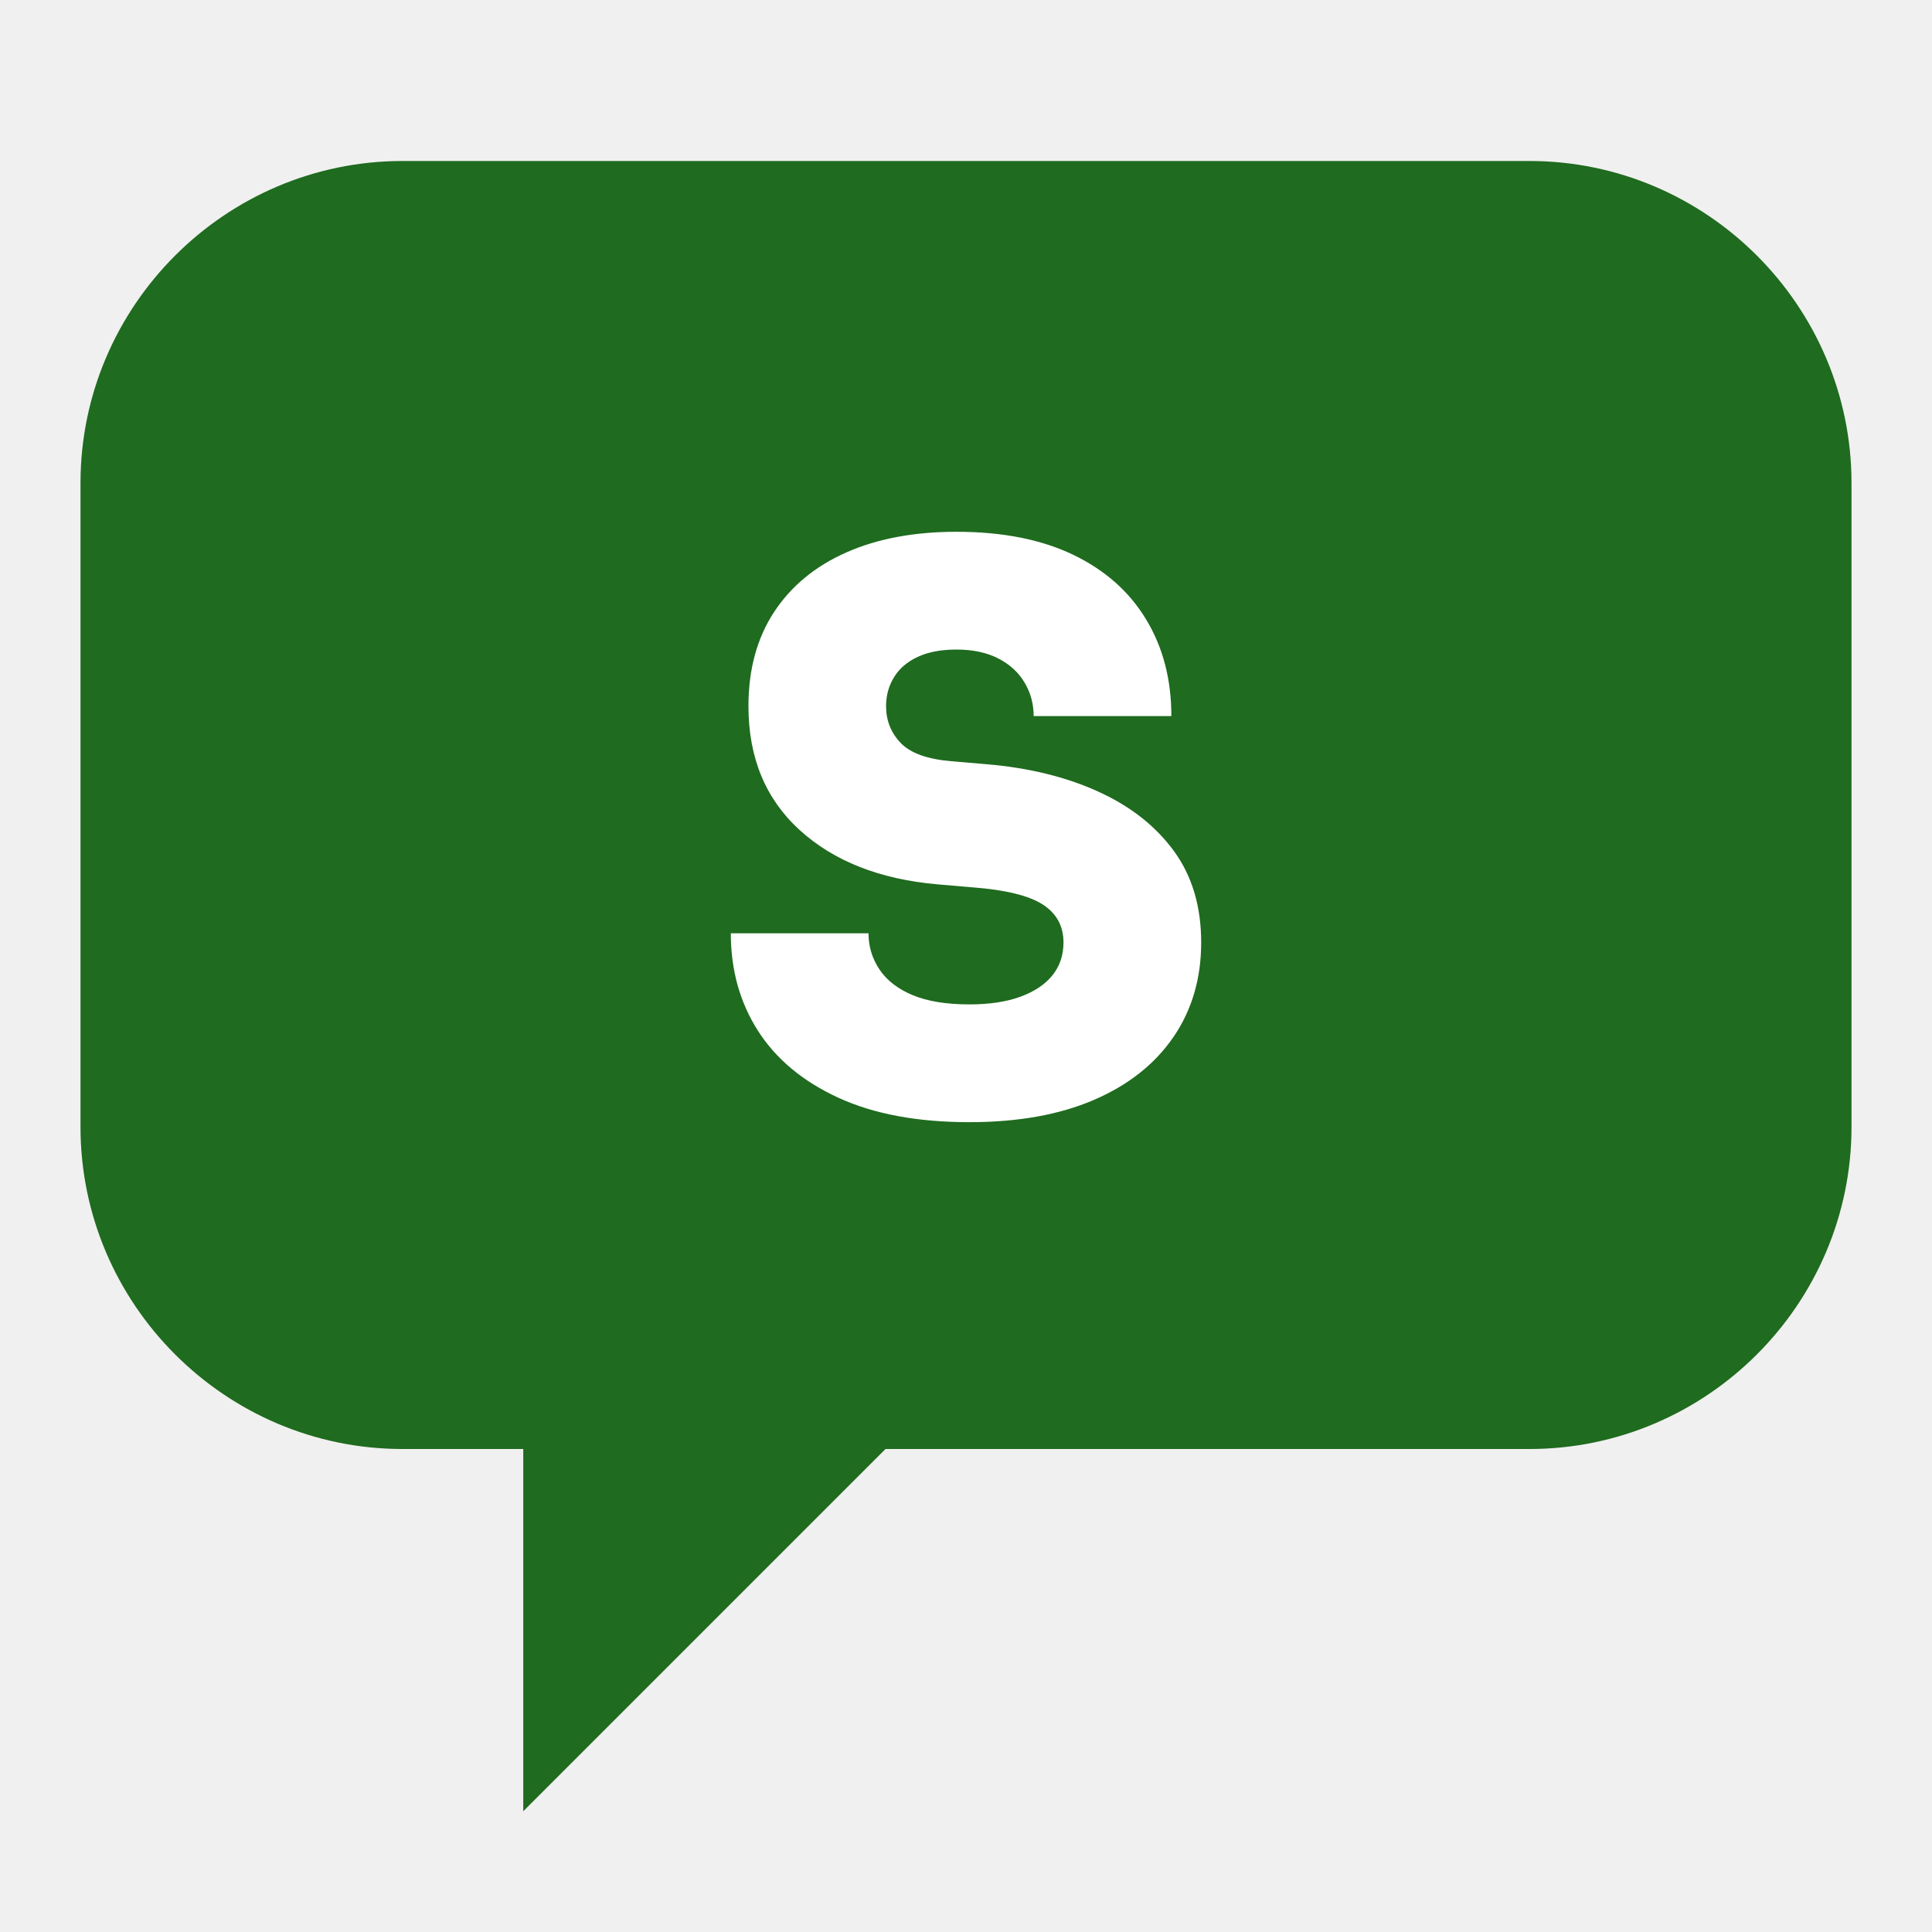
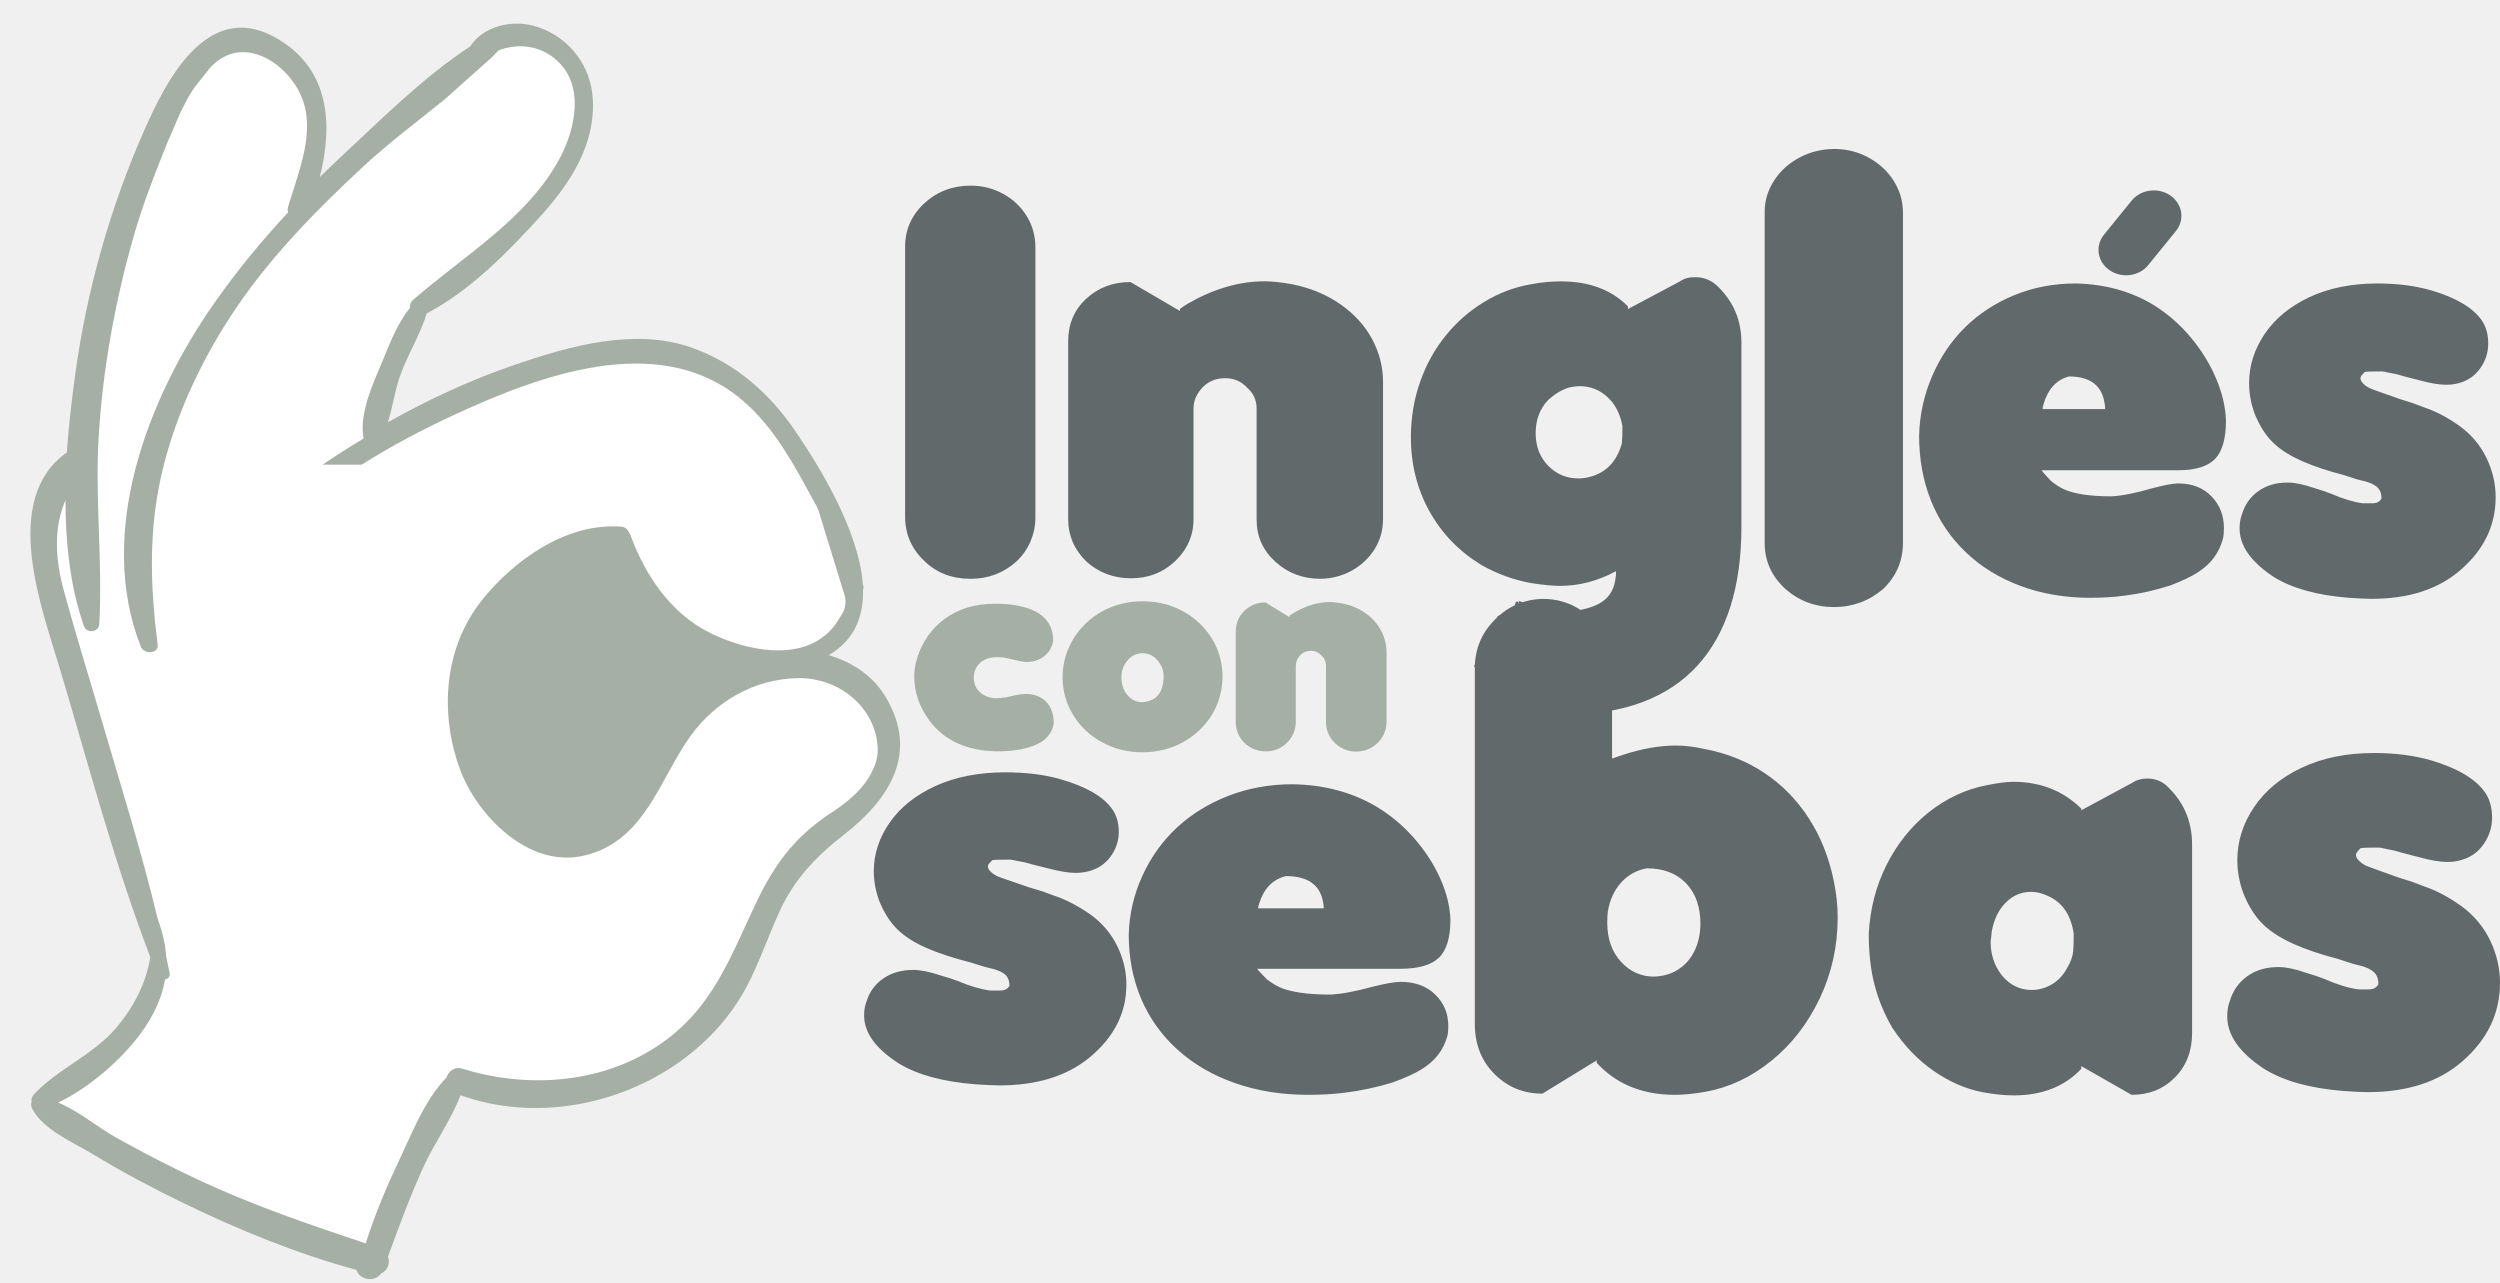
- <svg xmlns="http://www.w3.org/2000/svg" width="48" height="48" viewBox="0 0 48 48">
+ <svg xmlns="http://www.w3.org/2000/svg" width="575.02" height="295.05" viewBox="0 0 575.02 295.05">
  <g transform="translate(0 0) scale(1)">
-     <path d="M10 4h28c4.4 0 8 3.6 8 8v16c0 4.4-3.6 8-8 8H22l-9 9v-9h-3c-4.4 0-8-3.6-8-8V12c0-4.4 3.6-8 8-8Z" fill="#1F6B1F" />
-     <path d="M24.085 27.880Q22.148 27.880 20.827 27.272Q19.506 26.664 18.832 25.610Q18.157 24.555 18.157 23.187L21.578 23.187Q21.578 23.681 21.853 24.090Q22.128 24.498 22.679 24.726Q23.230 24.954 24.085 24.954Q24.826 24.954 25.349 24.764Q25.871 24.574 26.147 24.232Q26.422 23.890 26.422 23.415Q26.422 22.807 25.910 22.474Q25.396 22.142 24.180 22.047L23.288 21.971Q21.140 21.781 19.867 20.622Q18.595 19.463 18.595 17.544Q18.595 16.176 19.231 15.207Q19.867 14.238 21.026 13.725Q22.185 13.212 23.762 13.212Q25.473 13.212 26.660 13.782Q27.848 14.352 28.474 15.388Q29.102 16.423 29.102 17.791L25.681 17.791Q25.681 17.335 25.453 16.955Q25.226 16.575 24.798 16.357Q24.370 16.138 23.762 16.138Q23.192 16.138 22.803 16.319Q22.413 16.499 22.214 16.822Q22.014 17.145 22.014 17.544Q22.014 18.076 22.375 18.456Q22.736 18.836 23.630 18.912L24.523 18.988Q26.081 19.121 27.277 19.663Q28.474 20.204 29.159 21.135Q29.843 22.066 29.843 23.415Q29.843 24.764 29.149 25.771Q28.456 26.778 27.173 27.329Q25.890 27.880 24.085 27.880Z" fill="#FFFFFF" />
+     <path d="M203.7 160.29C200.79 155.42 196.01 152.28 190.6 150.69C196.55 147.24 198.65 141.81 198.5 135.63C198.51 135.6 198.52 135.58 198.53 135.56C198.66 135.08 198.6 134.65 198.44 134.28C197.53 121.97 188.39 107.13 182.81 98.98C176.96 90.44 169.24 83.57 159.11 79.97C146.07 75.33 131.04 79.58 118.6 83.83C108.37 87.32 98.57 91.86 89.22 97.12C90.27 93.79 90.8 90.11 91.81 87.05C93.5 81.95 96.62 77.21 98.13 72.09C108.19 66.85 116.97 57.82 124.33 49.71C131.27 42.06 136.97 33.16 136.35 22.76C135.91 15.25 131.16 8.76 123.72 6.22C118.06 4.28 111.17 5.97 108.14 10.68C97.2 17.85 87.31 27.82 78.01 36.46C76.5 37.86 75.02 39.29 73.55 40.73C76.65 28.55 75.89 15.4 62.99 8.44C47.32 0 37.92 19.28 33.28 29.74C25.36 47.62 19.94 66.82 17.31 86.05C16.52 91.82 15.8 97.89 15.38 104.05C0 114.92 9.71 140.2 13.8 153.9C20.4 176.02 26.28 198.49 34.56 220.12C33.67 226.08 30.68 231.77 26.66 236.49C21.33 242.73 13.16 245.89 7.75 251.78C7.31 252.26 7.17 252.89 7.26 253.47C7.11 253.93 7.13 254.44 7.33 254.85C9.79 259.83 16.57 262.58 21.3 265.44C28.08 269.55 35.1 273.3 42.26 276.76C54.84 282.85 68.33 288.4 82 292.09C82.62 294.38 86.17 295.05 87.68 292.9C89.16 292.27 89.8 290.5 89.23 289.07C91.76 282.13 94.28 275.24 97.36 268.48C99.84 263.01 103.75 257.6 105.92 251.92C129.16 260.22 156.99 250.27 169.83 230.2C173.91 223.82 176.18 216.44 179.3 209.64C182.64 202.35 187.55 197.1 193.96 192.11C204.85 183.65 211.34 173.09 203.7 160.29Z" fill="#A5AFA5" />
+     <path d="M201.88 172.01C201.44 162.89 193.21 155.77 183.39 155.98C173.36 156.2 164.5 161.45 158.9 169.18C151.68 179.14 148.38 193.56 134.29 196.81C121.38 199.79 109.68 187.3 105.89 177.18C102.8 168.94 102.05 159.62 104.33 151.07C104.36 150.97 104.38 150.87 104.41 150.76C104.41 150.76 104.41 150.76 104.41 150.76C105.64 146.3 107.69 142.06 110.66 138.28C117.86 129.14 130.07 120.15 142.88 121.14C143.8 121.22 144.37 121.74 144.58 122.37C144.74 122.53 144.88 122.72 144.96 122.95C148.29 132.03 154.02 140.97 163.37 145.6C171.36 149.56 184.04 152.41 191.07 144.93C191.57 144.41 192 143.86 192.37 143.3C192.39 143.26 192.42 143.23 192.44 143.2C192.53 143.06 192.62 142.92 192.7 142.77C192.7 142.77 192.7 142.77 192.7 142.78C192.93 142.41 193.14 142.07 193.32 141.78L193.32 141.78C194.38 140.41 194.78 138.6 194.23 136.82L188.36 117.73C188.25 117.38 188.11 117.04 187.94 116.72C187.94 116.72 187.94 116.72 187.95 116.71C187.96 116.71 187.97 116.7 187.98 116.69C187.05 114.99 186.15 113.4 185.37 111.96C181.27 104.41 176.58 96.55 169.52 91.06C150.75 76.47 124.16 86.35 104.9 95.22C97.42 98.66 90.13 102.49 83.21 106.87L74.21 106.87C77.33 104.74 80.5 102.74 83.63 100.85C82.54 95.31 85.72 88.4 87.81 83.43C89.59 79.16 91.32 74.47 94.33 70.78C94.23 70.15 94.43 69.48 95.08 68.92C106.84 58.67 121.43 50.22 128.85 36.21C132.35 29.61 134.57 19.46 127.85 13.69C123.97 10.36 119.09 9.94 114.7 11.57C114.12 12.19 113.52 12.79 112.91 13.39C112.82 13.46 112.72 13.54 112.63 13.63L102.05 23.06C102.05 23.06 102.04 23.06 102.04 23.05C95.9 28.03 89.49 32.82 83.83 38.05C73.19 47.88 62.9 58.35 54.78 70.16C46.91 81.62 40.66 94.63 37.43 107.95C34.12 121.61 34.52 134.45 36.26 148.25C36.54 150.46 33.1 150.56 32.39 148.74C22.11 122.59 33.84 91.76 49.3 69.7C54.43 62.38 60.12 55.44 66.25 48.86C66.14 48.47 66.13 48.02 66.28 47.52C68.58 39.69 72.73 30.36 69.35 22.25C66.24 14.77 56.19 7.69 48.69 15.19C48.5 15.37 48.35 15.58 48.17 15.77L44.67 20.18C43.42 22.04 42.32 24.13 41.29 26.33L38.94 31.82L38.9 31.82C38.81 32.03 38.73 32.24 38.64 32.44C38.48 32.84 38.32 33.24 38.16 33.63L38.16 33.65L38.16 33.65C37.91 34.27 37.66 34.89 37.41 35.5C34.81 41.96 32.38 48.51 30.5 55.19C26.4 69.79 23.7 84.74 22.73 99.82C21.78 114.42 23.64 128.97 22.84 143.52C22.74 145.45 19.93 145.82 19.29 143.97C16.15 134.94 15.06 125.01 15.06 115.02C12.38 121.41 12.59 128.15 14.71 135.96C17.31 145.58 20.3 155.11 23.1 164.69C27.64 180.22 32.51 195.68 36.28 211.39C37.38 214.34 38.03 217.18 38.21 219.95C38.48 221.24 38.76 222.52 39.01 223.81C39.18 224.65 38.6 225.19 37.95 225.28C37.26 229.46 35.42 233.54 32.34 237.73C28.07 243.54 20.68 250.14 13.37 253.6C18.08 255.54 22.45 259.27 26.65 261.62C32.94 265.13 39.34 268.45 45.9 271.5C58.33 277.29 71.11 281.67 84.12 285.99C86.12 279.68 88.69 273.47 91.53 267.49C94.55 261.13 97.55 253.14 102.7 247.82C103.13 246.44 104.54 245.25 106.26 245.79C120.62 250.27 136.96 249.35 149.85 241.46C164.1 232.74 167.91 219.89 174.66 206.13C177.79 199.76 181.72 194.15 187.48 189.62C188.25 189.01 189.1 188.38 189.98 187.73C195.06 184.6 199.04 181.1 200.85 176.87L200.85 176.87C201.57 175.36 201.96 173.75 201.88 172.01Z" fill="#FFFFFF" />
+     <path d="M289.38 208.93L304.47 208.93C304.47 208.43 304.43 208.02 304.35 207.69C303.73 203.57 300.86 201.51 295.75 201.51C292.74 202.26 290.7 204.36 289.62 207.81C289.46 208.31 289.38 208.68 289.38 208.93M333.61 211.49C333.61 215.64 332.73 218.58 330.96 220.28C329.18 221.98 326.23 222.83 322.11 222.83L289.13 222.83C289.29 223.08 290.06 223.89 291.42 225.27C292.61 226.18 293.76 226.86 294.85 227.29C295.95 227.73 297.42 228.08 299.28 228.35C301.13 228.62 303.38 228.76 306.02 228.76C308.58 228.63 311.82 228.03 315.73 226.95C318.74 226.2 320.87 225.83 322.11 225.83C325.45 225.83 328.12 226.8 330.12 228.76C332.12 230.71 333.12 233.12 333.12 235.99C333.12 237.03 333.04 237.84 332.87 238.42C332.42 240 331.71 241.41 330.74 242.66C329.77 243.91 328.49 245.02 326.9 245.99C325.31 246.97 323.07 247.98 320.19 249.02C316.64 250.1 313.01 250.87 309.3 251.33C306.7 251.66 303.92 251.82 300.95 251.82C294.8 251.82 289.16 250.92 284.03 249.11C278.89 247.3 274.49 244.74 270.82 241.41C267.15 238.09 264.36 234.18 262.46 229.69C260.57 225.2 259.62 220.3 259.62 214.98C259.74 210.28 260.78 205.78 262.74 201.48C264.7 197.18 267.34 193.48 270.66 190.39C273.98 187.29 277.93 184.85 282.51 183.06C287.09 181.28 292.04 180.38 297.36 180.38C304.41 180.51 310.7 182.15 316.23 185.31C319.61 187.3 322.59 189.76 325.17 192.69C327.75 195.62 329.77 198.72 331.23 201.98C332.7 205.24 333.49 208.41 333.61 211.49ZM369.68 212.38C369.72 216.05 370.79 219 372.87 221.25C374.95 223.5 377.47 224.63 380.43 224.63C381.03 224.63 381.8 224.53 382.72 224.35C384.25 224.02 385.65 223.35 386.92 222.33C388.19 221.31 389.2 219.96 389.94 218.3C390.68 216.63 391.07 214.75 391.12 212.66C391.12 208.58 390 205.4 387.78 203.13C385.57 200.86 382.56 199.72 378.76 199.72C376.45 200.14 374.5 201.22 372.9 202.96C371.31 204.7 370.28 206.93 369.81 209.67C369.72 210.37 369.68 211.27 369.68 212.38M354.76 251.55C350.41 251.55 346.74 250.04 343.73 247.02C340.72 244.01 339.22 240.16 339.22 235.48L339.22 153.68C339.22 149.36 340.74 145.65 343.8 142.55C346.85 139.44 350.55 137.84 354.9 137.75C357.86 137.75 360.56 138.48 362.98 139.94C365.41 141.4 367.32 143.35 368.71 145.78C370.09 148.22 370.79 150.89 370.79 153.81L370.79 174.47C371.02 174.38 371.83 174.1 373.22 173.64C377.61 172.2 381.68 171.48 385.43 171.48C387.51 171.48 389.68 171.74 391.95 172.25C397.13 173.22 401.75 175.07 405.82 177.78C409.9 180.49 413.29 183.96 416.02 188.18C418.75 192.4 420.67 197.2 421.78 202.58C422.38 205.5 422.68 208.3 422.68 210.99C422.68 217.62 421.31 223.84 418.56 229.63C415.8 235.43 412.09 240.22 407.42 244C402.75 247.78 397.68 250.15 392.23 251.13C389.54 251.59 387.23 251.82 385.29 251.82C377.75 251.82 371.74 249.36 367.25 244.45L367.25 243.89L354.76 251.55ZM457.86 216.6C457.86 219.51 458.7 222.07 460.39 224.27C462.25 226.56 464.56 227.7 467.32 227.7C468.97 227.7 470.54 227.25 472.03 226.36C473.51 225.46 474.69 224.16 475.55 222.46C476.29 221.21 476.73 219.99 476.85 218.78C476.93 217.83 476.97 216.5 476.97 214.79C476.36 210.51 474.42 207.62 471.16 206.13C469.76 205.46 468.44 205.13 467.2 205.13C464.93 205.13 462.97 205.96 461.32 207.62C459.67 209.29 458.6 211.51 458.11 214.29C458.06 214.71 458.03 215.07 458.01 215.39C457.99 215.7 457.94 216.1 457.86 216.6M456.81 180.63C459.49 180.09 461.57 179.82 463.05 179.82C469.32 179.82 474.54 181.88 478.71 185.99L478.71 186.37L490.4 180.07C491.39 179.4 492.57 179.07 493.93 179.07C495.95 179.07 497.64 179.84 499 181.38C502.47 184.87 504.2 189.17 504.2 194.28L504.2 237.55C504.2 241.75 502.88 245.17 500.24 247.83C497.6 250.49 494.28 251.82 490.28 251.82L478.71 245.21L478.71 245.84C474.87 249.91 469.7 251.95 463.18 251.95C461.03 251.95 458.62 251.7 455.94 251.2C452.1 250.45 448.37 248.82 444.74 246.31C441.11 243.79 437.96 240.5 435.27 236.43C433.46 233.35 432.1 230.09 431.19 226.64C430.28 223.19 429.83 219.24 429.83 214.79C430.12 209.06 431.49 203.76 433.94 198.9C436.4 194.03 439.63 190.01 443.63 186.83C447.63 183.65 452.02 181.59 456.81 180.63ZM520.58 245.73C515.04 242.04 512.28 238.06 512.28 233.78C512.28 232.47 512.47 231.33 512.84 230.34C513.56 227.9 514.9 225.98 516.87 224.56C518.84 223.14 521.23 222.43 524.03 222.43C525.75 222.43 527.85 222.86 530.32 223.72L532.9 224.53L534.72 225.2C537.57 226.46 540.15 227.25 542.46 227.57L543.21 227.57L544.78 227.57C545.91 227.57 546.67 227.16 547.05 226.35C547.05 224.96 546.59 223.94 545.66 223.31C545.62 223.27 545.54 223.21 545.41 223.14C545.29 223.08 545.17 223.01 545.07 222.94C544.96 222.87 544.87 222.82 544.78 222.77L543.59 222.3L541.01 221.63L537.68 220.54L535.23 219.87C531.37 218.74 528.17 217.52 525.64 216.19C523.1 214.86 521.11 213.36 519.66 211.7C518.22 210.03 517.01 208 516.05 205.62C515.08 203.05 514.6 200.46 514.6 197.85C514.6 193.53 515.88 189.47 518.44 185.66C521 181.86 524.65 178.83 529.41 176.58C534.17 174.33 539.71 173.2 546.04 173.2C550.94 173.2 555.32 173.77 559.18 174.89C565.26 176.69 569.39 179.15 571.57 182.25C572.66 183.83 573.2 185.76 573.2 188.06C573.2 190.27 572.55 192.3 571.25 194.17C569.95 196.04 568.19 197.27 565.97 197.85C564.96 198.12 563.94 198.26 562.89 198.26C561.25 198.26 559.12 197.9 556.48 197.18L552.58 196.17L550.69 195.63L548.62 195.22C547.95 195.04 547.46 194.95 547.17 194.95C544.7 194.95 543.29 194.99 542.96 195.08L542.71 195.35L542.33 195.76C542.04 196.08 541.89 196.37 541.89 196.64C541.89 197.22 542.33 197.85 543.21 198.53C543.38 198.62 543.52 198.71 543.65 198.8C543.78 198.89 543.92 198.98 544.09 199.07L545.29 199.54L547.17 200.22L551.7 201.84L554.9 202.85L557.73 203.93C560.42 204.83 563.27 206.36 566.29 208.52C569.13 210.64 571.3 213.26 572.79 216.39C574.28 219.52 575.02 222.75 575.02 226.08C575.02 233.1 572.11 239.14 566.29 244.18C560.88 248.86 553.65 251.2 544.59 251.2C543.42 251.2 541.53 251.11 538.93 250.93C531.18 250.3 525.06 248.57 520.58 245.73ZM212.62 129.03C209.66 126.25 208.18 122.84 208.18 118.8L208.18 56.79C208.18 52.83 209.65 49.49 212.59 46.77C215.52 44.06 219.08 42.7 223.26 42.7C225.92 42.7 228.4 43.32 230.71 44.57C233.01 45.82 234.82 47.54 236.16 49.71C237.49 51.89 238.15 54.29 238.15 56.91L238.15 119.04C238.15 120.9 237.78 122.71 237.04 124.48C236.3 126.24 235.21 127.8 233.78 129.15C230.82 131.8 227.32 133.13 223.26 133.13C218.95 133.13 215.4 131.76 212.62 129.03ZM249.87 129.15C247.08 126.41 245.69 123.16 245.69 119.39L245.69 78.49C245.69 74.53 247.07 71.27 249.84 68.71C252.61 66.15 256 64.87 260.01 64.87L271.41 71.53L271.41 71.06C271.71 70.78 272.32 70.37 273.25 69.81C279.21 66.4 285.08 64.7 290.86 64.7C292.51 64.7 294.58 64.92 297.07 65.35C301.3 66.18 305.01 67.71 308.23 69.93C311.43 72.15 313.88 74.83 315.58 77.96C317.26 81.09 318.11 84.4 318.11 87.88L318.11 119.39C318.11 121.93 317.46 124.23 316.18 126.29C314.89 128.35 313.15 130 310.95 131.23C308.75 132.45 306.34 133.09 303.73 133.13C299.67 133.13 296.21 131.82 293.34 129.2C290.46 126.59 289.03 123.36 289.03 119.51L289.03 93.95C289.03 92.05 288.31 90.46 286.87 89.19C285.52 87.73 283.83 86.99 281.8 86.99C279.78 86.99 278.09 87.65 276.74 88.95C275.26 90.46 274.52 92.13 274.52 93.95L274.52 119.39C274.52 123.2 273.08 126.45 270.21 129.15C267.46 131.72 264.11 133.01 260.14 133.01C256.16 133.01 252.74 131.72 249.87 129.15ZM353.21 99.74C353.25 102.77 354.23 105.24 356.13 107.16C358.03 109.08 360.33 110.04 363.03 110.04C363.96 110.04 364.87 109.91 365.76 109.67C369.47 108.66 371.9 106.1 373.04 101.98C373.13 101.05 373.17 99.72 373.17 97.98C372.66 95.19 371.51 92.97 369.72 91.32C367.92 89.66 365.82 88.83 363.41 88.83C362.57 88.83 361.66 88.95 360.69 89.19C359 89.76 357.41 90.75 355.94 92.16C354.12 94.14 353.21 96.67 353.21 99.74M352.13 65.38C354.42 64.94 356.72 64.72 359.04 64.72C365.5 64.72 370.63 66.63 374.44 70.47L374.44 71.08L386.41 64.72C387.3 64.07 388.46 63.75 389.9 63.75C391.97 63.75 393.74 64.49 395.22 65.99C398.77 69.5 400.54 73.76 400.54 78.77L400.54 121.19C400.54 128.09 399.69 134.23 397.98 139.61C396.26 144.98 393.73 149.49 390.37 153.15C387.01 156.8 382.85 159.57 377.89 161.45C372.92 163.33 367.32 164.27 361.07 164.27C359.25 164.27 357.92 164.22 357.08 164.15C349.22 163.66 345.73 162.65 341.38 160.3C337.87 158.49 341.15 156.1 339.44 153.94C337.73 151.78 342.96 152.39 342.96 150.08C342.96 148.35 342.07 147.36 342.96 145.7C345.07 141.5 342.96 141.32 347.7 141.32C349.3 141.32 347.63 137.92 349.28 138.4L349.28 141.32L349.41 138.21C349.54 138.29 349.82 138.39 350.26 138.52C350.71 138.63 351.12 138.78 351.5 138.94C354.71 140.03 358.09 140.57 361.64 140.57C364.89 140.17 367.3 139.36 368.86 138.15C370.42 136.94 371.33 135.22 371.58 133C371.67 132.6 371.71 132.05 371.71 131.37C367.53 133.63 363.22 134.76 358.79 134.76C357.14 134.76 354.88 134.54 352.01 134.09C348.12 133.36 344.4 132.01 340.86 130.03C335.66 126.88 331.64 122.74 328.79 117.61C325.94 112.48 324.51 106.76 324.51 100.46C324.55 95.86 325.28 91.59 326.7 87.65C328.11 83.71 330.07 80.2 332.59 77.11C335.1 74.02 338.05 71.45 341.43 69.41C344.81 67.37 348.37 66.03 352.13 65.38ZM469.8 94.09L484.2 94.09C484.2 93.59 484.16 93.17 484.08 92.83C483.49 88.67 480.75 86.59 475.87 86.59C473 87.35 471.06 89.47 470.03 92.96C469.88 93.46 469.8 93.84 469.8 94.09M511.99 96.68C511.99 100.89 511.15 103.85 509.46 105.58C507.76 107.3 504.95 108.16 501.02 108.16L469.56 108.16C469.72 108.42 470.45 109.24 471.74 110.62C472.89 111.55 473.98 112.23 475.02 112.67C476.06 113.11 477.47 113.47 479.24 113.75C481.01 114.02 483.15 114.16 485.67 114.16C488.11 114.03 491.2 113.42 494.94 112.33C497.81 111.57 499.84 111.19 501.02 111.19C504.2 111.19 506.75 112.18 508.66 114.16C510.57 116.13 511.52 118.57 511.52 121.47C511.52 122.53 511.44 123.34 511.29 123.93C510.85 125.53 510.18 126.96 509.25 128.22C508.33 129.49 507.1 130.61 505.59 131.6C504.08 132.59 501.94 133.61 499.19 134.66C495.8 135.75 492.34 136.53 488.8 136.99C486.32 137.33 483.67 137.5 480.83 137.5C474.97 137.5 469.59 136.58 464.69 134.75C459.79 132.92 455.59 130.33 452.09 126.96C448.59 123.6 445.93 119.64 444.12 115.1C442.31 110.56 441.41 105.6 441.41 100.21C441.53 95.46 442.52 90.91 444.39 86.56C446.26 82.2 448.78 78.46 451.94 75.33C455.11 72.2 458.88 69.72 463.24 67.92C467.61 66.11 472.33 65.2 477.41 65.2C484.14 65.33 490.14 66.99 495.41 70.19C498.64 72.21 501.48 74.7 503.94 77.66C506.4 80.63 508.33 83.76 509.72 87.06C511.12 90.36 511.88 93.57 511.99 96.68ZM522.91 132.66C517.72 129.22 515.12 125.52 515.12 121.54C515.12 120.33 515.3 119.26 515.65 118.34C516.32 116.08 517.58 114.29 519.43 112.97C521.28 111.65 523.52 110.99 526.16 110.99C527.77 110.99 529.74 111.39 532.06 112.18L534.48 112.94L536.19 113.56C538.87 114.74 541.29 115.47 543.45 115.76L544.16 115.76L545.64 115.76C546.7 115.76 547.41 115.39 547.76 114.63C547.76 113.33 547.33 112.39 546.46 111.81C546.42 111.76 546.34 111.71 546.23 111.65C546.11 111.59 546 111.52 545.9 111.46C545.8 111.4 545.71 111.35 545.64 111.3L544.51 110.86L542.09 110.24L538.97 109.23L536.66 108.6C533.05 107.56 530.04 106.41 527.66 105.18C525.28 103.94 523.42 102.55 522.06 101C520.7 99.45 519.57 97.57 518.66 95.35C517.76 92.96 517.31 90.56 517.31 88.13C517.31 84.11 518.51 80.33 520.91 76.79C523.31 73.25 526.74 70.44 531.2 68.34C535.67 66.25 540.87 65.2 546.82 65.2C551.42 65.2 555.53 65.73 559.15 66.77C564.85 68.45 568.73 70.73 570.78 73.62C571.8 75.08 572.31 76.89 572.31 79.02C572.31 81.07 571.7 82.97 570.48 84.7C569.26 86.44 567.61 87.58 565.52 88.13C564.58 88.38 563.61 88.5 562.63 88.5C561.1 88.5 559.09 88.17 556.61 87.5L552.95 86.56L551.18 86.05L549.24 85.68C548.6 85.51 548.15 85.43 547.88 85.43C545.56 85.43 544.24 85.47 543.92 85.55L543.69 85.8L543.33 86.18C543.06 86.47 542.92 86.75 542.92 87C542.92 87.54 543.33 88.13 544.16 88.76C544.32 88.84 544.46 88.92 544.57 89.01C544.69 89.09 544.83 89.18 544.99 89.26L546.11 89.7L547.88 90.33L552.13 91.83L555.14 92.78L557.79 93.78C560.31 94.62 562.99 96.04 565.82 98.05C568.49 100.02 570.53 102.46 571.93 105.37C573.32 108.28 574.02 111.28 574.02 114.38C574.02 120.91 571.29 126.52 565.82 131.21C560.74 135.57 553.96 137.74 545.46 137.74C544.36 137.74 542.59 137.66 540.15 137.49C532.87 136.91 527.12 135.3 522.91 132.66ZM485.23 62.16L485.23 62.16C482.42 60.24 481.83 56.58 483.93 53.99L490.29 46.15C492.39 43.56 496.37 43.03 499.18 44.95C502 46.88 502.58 50.54 500.48 53.13L494.12 60.97C492.02 63.56 488.04 64.09 485.23 62.16ZM206.73 244.6C201.41 241.19 198.75 237.52 198.75 233.57C198.75 232.36 198.93 231.3 199.29 230.39C199.98 228.14 201.27 226.37 203.16 225.06C205.06 223.75 207.35 223.09 210.05 223.09C211.7 223.09 213.72 223.49 216.1 224.28L218.58 225.03L220.33 225.65C223.07 226.81 225.55 227.54 227.77 227.83L228.49 227.83L230 227.83C231.09 227.83 231.81 227.46 232.18 226.71C232.18 225.42 231.73 224.49 230.85 223.9C230.81 223.86 230.73 223.81 230.6 223.75C230.49 223.69 230.37 223.62 230.27 223.56C230.17 223.5 230.08 223.45 230 223.41L228.85 222.97L226.37 222.35L223.17 221.35L220.81 220.72C217.1 219.68 214.03 218.55 211.59 217.33C209.15 216.1 207.24 214.72 205.85 213.18C204.46 211.64 203.3 209.77 202.37 207.57C201.45 205.2 200.98 202.81 200.98 200.4C200.98 196.41 202.21 192.66 204.67 189.15C207.13 185.64 210.65 182.84 215.22 180.76C219.79 178.69 225.12 177.64 231.21 177.64C235.93 177.64 240.14 178.16 243.84 179.2C249.69 180.87 253.66 183.13 255.75 186C256.8 187.46 257.33 189.24 257.33 191.36C257.33 193.4 256.7 195.28 255.45 197C254.2 198.73 252.51 199.86 250.37 200.4C249.41 200.65 248.42 200.77 247.41 200.77C245.84 200.77 243.79 200.44 241.25 199.78L237.5 198.84L235.68 198.34L233.69 197.97C233.04 197.8 232.58 197.72 232.3 197.72C229.92 197.72 228.57 197.76 228.25 197.84L228.01 198.09L227.64 198.47C227.36 198.76 227.22 199.03 227.22 199.28C227.22 199.82 227.64 200.4 228.49 201.02C228.65 201.11 228.79 201.19 228.91 201.27C229.03 201.36 229.18 201.44 229.34 201.52L230.49 201.96L232.3 202.58L236.65 204.08L239.73 205.01L242.46 206.01C245.03 206.84 247.77 208.26 250.68 210.25C253.42 212.2 255.5 214.62 256.93 217.51C258.36 220.4 259.08 223.38 259.08 226.46C259.08 232.94 256.28 238.51 250.68 243.17C245.48 247.49 238.53 249.65 229.82 249.65C228.69 249.65 226.88 249.57 224.38 249.4C216.92 248.82 211.04 247.22 206.73 244.6ZM410.65 135.46C407.48 132.55 405.89 129.03 405.89 124.92L405.89 48.72C405.89 46.15 406.62 43.75 408.06 41.52C409.51 39.29 411.46 37.53 413.93 36.22C416.4 34.91 419.13 34.26 422.11 34.26C424.95 34.3 427.57 35 429.97 36.35C432.37 37.7 434.26 39.48 435.64 41.71C437.01 43.94 437.7 46.36 437.7 48.97L437.7 124.79C437.7 128.99 436.18 132.55 433.15 135.46C429.89 138.24 426.12 139.63 421.83 139.63C417.54 139.63 413.82 138.24 410.65 135.46Z" fill="#62696B" />
+     <path d="M213.77 165.74C211.44 162.57 210.28 159.18 210.28 155.57C210.29 153.74 210.68 151.88 211.43 150C212.18 148.12 213.2 146.42 214.49 144.9C215.45 143.87 216.34 143.04 217.17 142.42C218.78 141.23 220.56 140.34 222.48 139.75C224.4 139.16 226.55 138.87 228.91 138.87C230.21 138.87 231.19 138.91 231.86 138.99C238.78 139.68 242.24 142.47 242.24 147.36C242 148.83 241.32 150.02 240.21 150.91C239.09 151.81 237.72 152.26 236.08 152.26C235.78 152.26 235.42 152.22 235.02 152.14L234.71 152.08L233.1 151.72L232.28 151.54L230.98 151.27C230.61 151.19 230.06 151.15 229.31 151.15C227.69 151.15 226.39 151.6 225.42 152.48C224.45 153.37 223.97 154.56 223.97 156.05C224.03 156.95 224.25 157.7 224.63 158.31C225.02 158.92 225.6 159.45 226.37 159.91C227.19 160.37 228.12 160.6 229.13 160.6C229.67 160.6 230.33 160.54 231.1 160.42L231.28 160.42L233.47 159.91C234.05 159.77 234.85 159.67 235.84 159.61C237.86 159.61 239.45 160.21 240.62 161.4C241.78 162.6 242.36 164.24 242.36 166.33C242.18 167.65 241.6 168.79 240.63 169.76C239.66 170.72 238.21 171.47 236.29 172.01C234.37 172.55 232 172.82 229.19 172.82C225.81 172.76 222.82 172.14 220.22 170.95C217.62 169.77 215.47 168.03 213.77 165.74ZM257.93 155.75C257.93 157.45 258.4 158.83 259.35 159.91C260.29 160.98 261.43 161.52 262.79 161.52C262.91 161.52 263.23 161.47 263.73 161.37C265.92 160.93 267.18 159.49 267.53 157.04C267.61 156.4 267.65 155.95 267.65 155.69C267.65 154.52 267.38 153.52 266.83 152.71C265.84 151.07 264.49 150.25 262.79 150.25C261.11 150.25 259.77 151.07 258.75 152.71C258.21 153.58 257.93 154.6 257.93 155.75M262.79 173.03C259.39 173.03 256.29 172.26 253.49 170.73C250.68 169.19 248.47 167.11 246.85 164.46C245.23 161.83 244.41 158.94 244.4 155.81C244.4 152.69 245.2 149.77 246.81 147.07C248.42 144.37 250.63 142.23 253.44 140.66C256.25 139.09 259.37 138.3 262.79 138.3C265.22 138.3 267.48 138.68 269.56 139.45C271.65 140.22 273.52 141.31 275.18 142.72C276.19 143.58 277.07 144.52 277.83 145.53C278.59 146.55 279.22 147.61 279.71 148.7C280.21 149.8 280.58 150.93 280.82 152.11C281.07 153.28 281.19 154.46 281.19 155.63C281.19 157.61 280.85 159.54 280.17 161.43C279.49 163.33 278.48 165.06 277.12 166.65C275.76 168.23 274.14 169.56 272.23 170.64C269.38 172.23 266.23 173.03 262.79 173.03ZM286.23 170.88C284.89 169.5 284.23 167.87 284.23 165.98L284.23 145.41C284.23 143.42 284.89 141.78 286.21 140.5C287.54 139.21 289.16 138.57 291.08 138.57L296.55 141.92L296.55 141.68C296.69 141.54 296.98 141.33 297.43 141.05C300.28 139.33 303.1 138.48 305.87 138.48C306.66 138.48 307.65 138.59 308.84 138.81C310.87 139.23 312.65 139.99 314.19 141.11C315.72 142.23 316.9 143.57 317.71 145.14C318.52 146.72 318.92 148.38 318.92 150.13L318.92 165.98C318.92 167.25 318.61 168.41 318 169.44C317.38 170.48 316.54 171.3 315.49 171.92C314.44 172.54 313.29 172.86 312.03 172.88C310.09 172.88 308.43 172.22 307.05 170.91C305.68 169.59 304.99 167.97 304.99 166.03L304.99 153.18C304.99 152.23 304.65 151.43 303.96 150.79C303.31 150.06 302.5 149.69 301.53 149.69C300.56 149.69 299.75 150.01 299.1 150.67C298.39 151.43 298.04 152.27 298.04 153.18L298.04 165.98C298.04 167.89 297.35 169.52 295.97 170.88C294.66 172.17 293.05 172.82 291.15 172.82C289.24 172.82 287.6 172.17 286.23 170.88Z" fill="#A5AFA5" />
  </g>
</svg>
